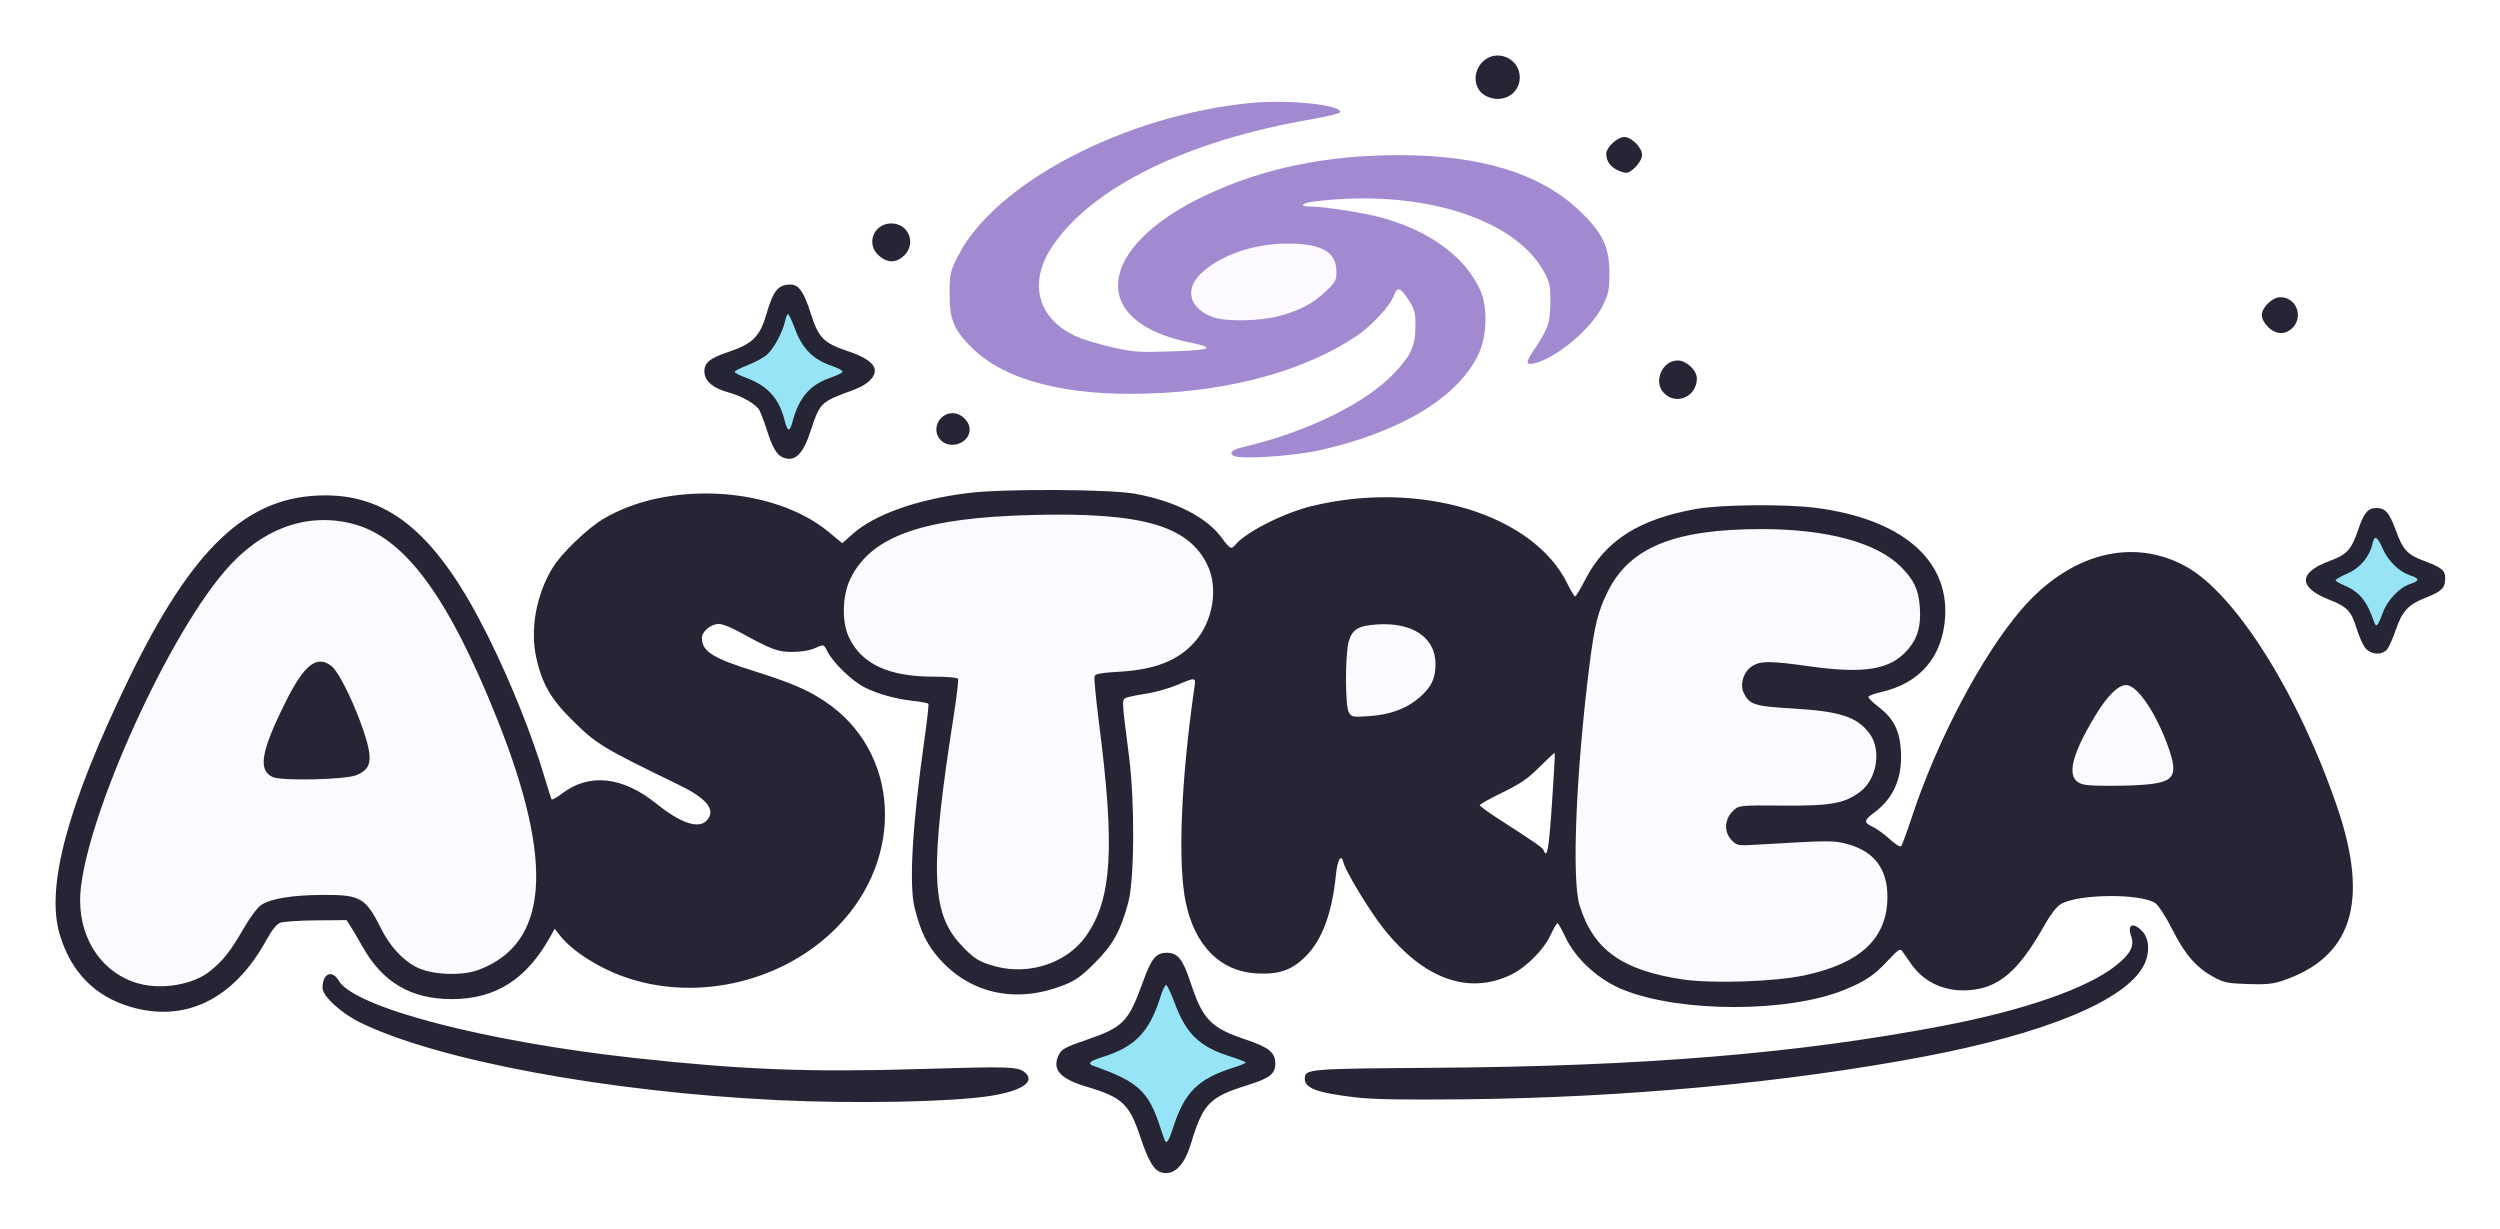
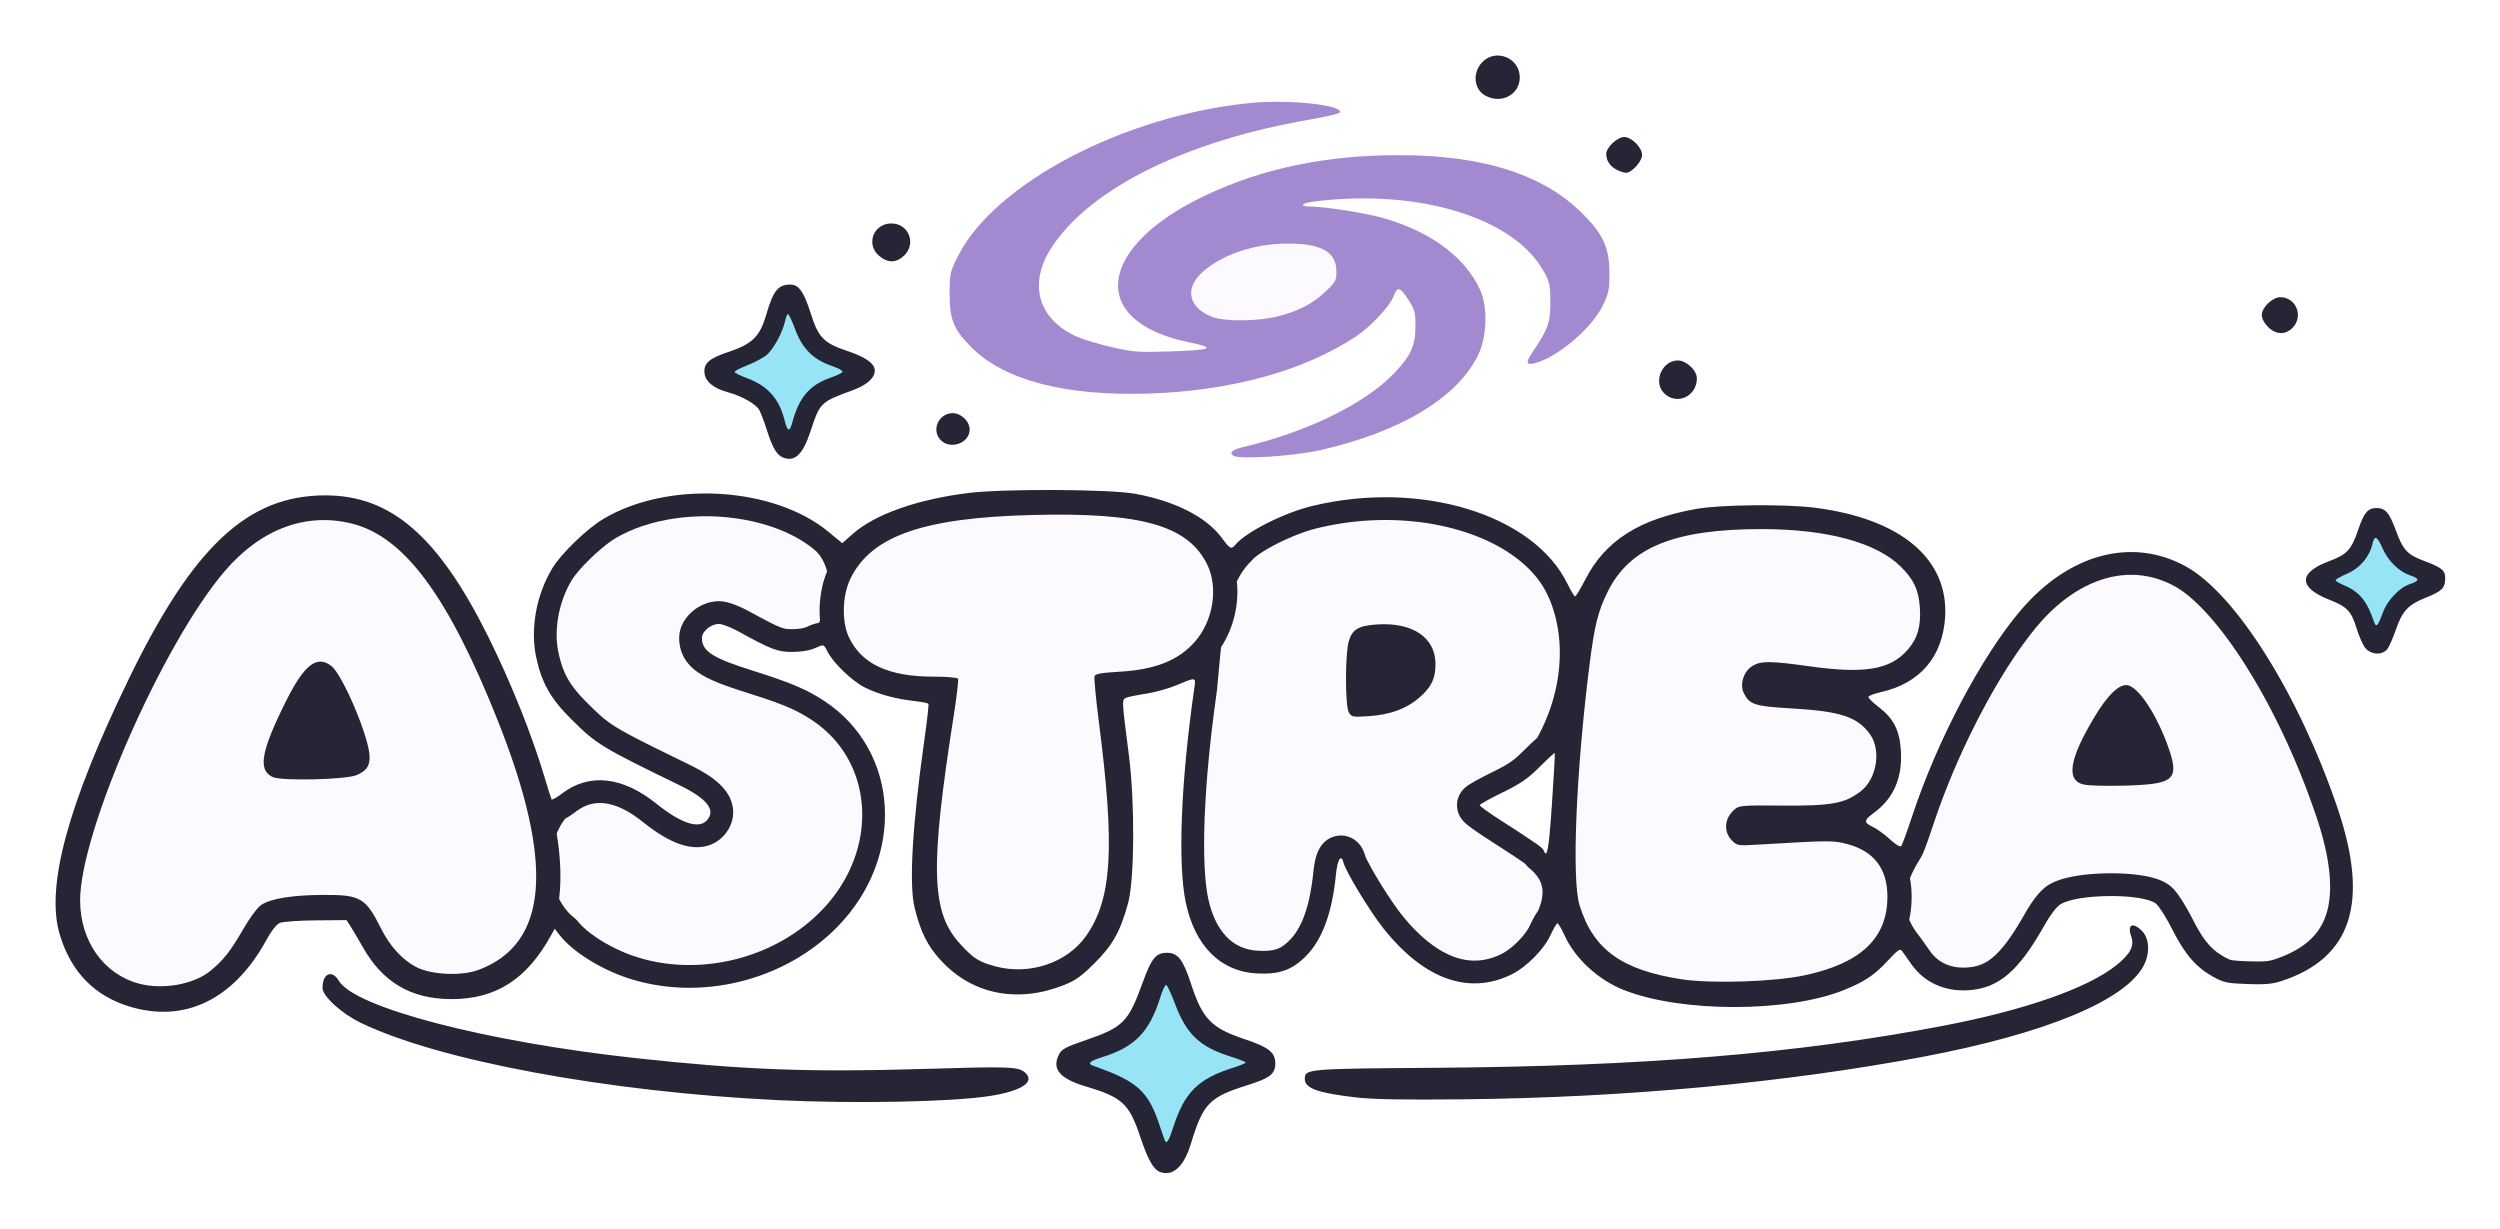
<svg xmlns="http://www.w3.org/2000/svg" width="1186" height="583" viewBox="0 0 1186 583" role="img" aria-labelledby="titulo descripcion">
  <g id="silueta" fill="#252536" fill-rule="evenodd">
    <path d="M550.26,555.95 C547.14,554.73 544.53,550.05 540.94,539.32 C535.73,523.69 532.39,520.56 515.50,515.54 C502.60,511.70 498.79,507.18 502.46,500.07 C503.69,497.70 505.73,496.63 515.19,493.39 C532.81,487.36 535.30,484.85 542.00,466.34 C546.29,454.52 548.34,452.00 553.66,452.00 C558.75,452.00 561.25,455.21 564.96,466.56 C570.51,483.52 574.57,487.69 590.76,493.09 C601.86,496.78 605.00,499.29 605.00,504.45 C605.00,509.51 602.51,511.46 591.75,514.82 C573.68,520.47 570.75,523.51 564.94,542.68 C561.67,553.47 556.31,558.31 550.26,555.95 Z M369.00,521.91 C288.34,518.02 208.11,503.14 171.16,485.22 C161.93,480.74 153.00,472.59 153.00,468.65 C153.00,461.77 157.52,459.82 160.75,465.29 C168.25,478.01 230.52,494.23 301.50,501.96 C352.85,507.55 384.14,508.74 437.50,507.12 C478.90,505.86 483.05,506.00 486.25,508.79 C491.33,513.20 484.77,517.57 469.50,519.95 C451.31,522.78 405.55,523.67 369.00,521.91 Z M643.00,520.58 C625.07,518.49 619.00,516.29 619.00,511.87 C619.00,507.08 619.88,507.00 680.09,506.57 C779.60,505.87 853.20,499.79 922.06,486.59 C960.49,479.22 990.11,468.89 1003.78,458.08 C1010.59,452.69 1012.68,448.76 1011.07,444.31 C1008.98,438.54 1011.87,437.16 1016.31,441.80 C1019.67,445.31 1019.98,452.15 1017.06,457.89 C1008.54,474.58 970.44,490.36 912.00,501.39 C846.88,513.67 770.59,520.73 694.50,521.51 C665.12,521.81 651.45,521.57 643.00,520.58 Z M61.89,477.64 C44.94,472.62 33.73,461.18 28.38,443.46 C21.57,420.89 31.98,382.19 60.90,322.50 C91.53,259.28 117.46,235.00 154.34,235.00 C185.62,235.00 208.07,254.53 231.78,302.37 C242.58,324.17 252.59,349.24 258.58,369.50 C260.04,374.45 261.43,378.82 261.66,379.21 C261.89,379.61 264.11,378.37 266.60,376.47 C279.50,366.63 295.26,368.31 311.37,381.25 C323.06,390.64 331.50,393.42 335.35,389.17 C339.74,384.31 335.49,378.88 322.23,372.44 C285.05,354.36 282.92,353.05 270.90,341.07 C261.16,331.37 256.93,323.86 254.35,311.74 C251.49,298.32 254.42,282.18 262.01,269.60 C266.25,262.57 278.51,250.74 286.39,246.08 C317.11,227.88 366.96,230.79 393.04,252.30 L399.57,257.69 404.54,253.29 C415.03,243.99 435.22,236.86 459.50,233.86 C476.26,231.79 526.76,232.05 538.69,234.27 C557.66,237.80 572.40,245.33 579.63,255.18 C583.51,260.47 584.12,260.77 586.09,258.39 C591.05,252.42 609.09,243.30 622.33,240.08 C673.62,227.59 727.43,243.93 743.56,276.88 C745.18,280.19 746.81,282.92 747.20,282.95 C747.58,282.98 749.82,279.29 752.16,274.75 C761.67,256.33 777.81,246.14 805.00,241.39 C816.55,239.37 846.95,239.09 861.01,240.87 C901.75,246.04 924.53,265.21 922.76,292.84 C921.55,311.62 910.87,324.12 892.43,328.31 C889.24,329.04 886.51,330.05 886.37,330.57 C886.24,331.08 888.32,333.17 891.00,335.22 C898.41,340.87 901.28,346.54 901.81,356.58 C902.47,369.15 898.23,378.81 889.13,385.50 C884.12,389.18 884.03,390.17 888.51,392.30 C890.44,393.22 894.06,395.86 896.55,398.15 C899.17,400.57 901.43,401.94 901.91,401.41 C902.37,400.91 904.67,394.65 907.03,387.50 C918.90,351.40 939.99,311.38 958.69,289.46 C981.61,262.61 1011.53,254.69 1037.00,268.73 C1060.54,281.72 1090.28,328.93 1108.64,382.50 C1124.26,428.03 1115.83,454.44 1082.17,465.47 C1078.04,466.82 1074.42,467.13 1066.17,466.83 C1056.63,466.49 1054.93,466.13 1050.13,463.50 C1041.88,458.97 1036.58,452.88 1030.64,441.11 C1027.73,435.33 1024.15,429.71 1022.70,428.62 C1016.14,423.73 985.64,423.97 977.54,428.97 C975.62,430.16 972.71,433.94 970.03,438.71 C957.66,460.70 948.33,468.74 934.00,469.76 C922.68,470.56 912.82,466.09 906.74,457.40 C904.96,454.85 902.99,452.06 902.37,451.19 C901.41,449.85 900.41,450.52 895.47,455.86 C889.20,462.63 884.65,465.67 874.86,469.64 C848.21,480.43 797.55,480.44 770.34,469.66 C758.27,464.88 747.30,454.82 742.31,443.94 C740.81,440.67 739.26,438.00 738.87,438.00 C738.47,438.00 737.01,440.48 735.62,443.52 C732.44,450.46 724.17,458.80 716.97,462.32 C696.74,472.20 675.47,464.54 656.36,440.50 C649.81,432.27 638.49,413.63 637.35,409.21 C636.24,404.89 634.50,407.66 633.77,414.91 C631.92,433.23 627.30,445.76 619.51,453.60 C612.90,460.24 606.86,462.36 596.18,461.80 C578.99,460.88 566.87,448.76 562.53,428.15 C558.65,409.71 560.23,370.45 566.61,326.25 C567.34,321.19 567.37,321.20 558.42,324.96 C554.54,326.59 548.03,328.42 543.94,329.04 C539.85,329.66 535.57,330.53 534.44,330.97 C532.11,331.89 532.08,331.15 535.63,359.00 C538.43,381.01 538.19,417.53 535.16,428.50 C531.45,441.97 527.85,448.40 519.24,456.95 C513.04,463.12 510.17,465.17 504.77,467.31 C482.73,476.04 461.32,471.79 446.46,455.74 C439.99,448.75 436.68,442.12 433.86,430.50 C431.19,419.52 432.82,391.38 438.45,351.53 C439.77,342.20 440.67,334.27 440.45,333.91 C440.23,333.56 437.22,332.95 433.77,332.57 C424.85,331.59 416.54,329.30 410.08,326.04 C404.20,323.07 395.38,314.57 392.60,309.19 C390.67,305.46 390.98,305.54 386.22,307.64 C384.01,308.61 379.81,309.28 375.86,309.28 C368.88,309.29 366.12,308.24 350.16,299.48 C346.68,297.57 342.58,296.00 341.05,296.00 C337.27,296.00 333.00,299.52 333.00,302.64 C333.00,308.98 337.99,312.17 357.51,318.30 C375.29,323.90 382.84,327.11 391.17,332.63 C426.75,356.20 429.66,406.43 397.38,439.57 C372.13,465.48 331.72,475.33 297.55,463.91 C284.58,459.57 271.57,451.37 265.64,443.79 L263.14,440.60 261.32,443.90 C249.88,464.65 235.12,474.04 214.04,473.98 C194.89,473.91 181.47,465.98 172.00,449.12 C170.07,445.69 167.58,441.45 166.45,439.69 L164.40,436.50 149.95,436.62 C142.00,436.68 134.32,437.21 132.88,437.79 C131.15,438.49 128.90,441.32 126.24,446.18 C110.93,474.04 87.85,485.33 61.89,477.64 Z M736.25,381.27 C737.14,368.22 737.74,357.40 737.57,357.24 C737.41,357.07 734.17,360.04 730.37,363.83 C724.79,369.42 721.43,371.73 712.74,375.98 C706.83,378.86 702.00,381.56 702.00,381.98 C702.00,382.40 705.71,385.14 710.25,388.06 C729.51,400.48 731.82,402.09 732.36,403.51 C733.96,407.66 734.77,402.98 736.25,381.27 Z M1122.05,307.34 C1120.90,305.88 1119.04,301.65 1117.92,297.96 C1115.48,289.95 1113.43,287.80 1105.00,284.50 C1090.23,278.71 1090.23,271.65 1105.00,266.19 C1113.50,263.06 1115.53,260.81 1118.90,250.82 C1121.45,243.29 1123.41,241.00 1127.33,241.00 C1131.61,241.00 1133.49,243.16 1136.57,251.59 C1139.91,260.77 1142.06,263.13 1149.57,265.93 C1158.39,269.21 1160.00,270.50 1160.00,274.33 C1160.00,278.94 1158.45,280.50 1150.89,283.49 C1142.42,286.84 1139.61,289.86 1136.51,298.96 C1135.13,303.02 1133.26,307.16 1132.35,308.17 C1129.80,310.98 1124.59,310.56 1122.05,307.34 Z M371.43,217.04 C368.54,215.87 366.46,212.35 363.91,204.36 C362.71,200.59 361.10,196.26 360.34,194.76 C358.86,191.82 352.10,187.91 345.38,186.10 C338.49,184.25 334.55,180.98 334.20,176.83 C333.82,172.33 336.45,170.01 345.30,167.06 C357.00,163.16 360.47,159.74 363.59,149.03 C366.85,137.83 369.16,135.00 375.01,135.00 C378.97,135.00 381.40,138.48 384.67,148.85 C388.23,160.12 390.84,162.80 401.94,166.49 C410.65,169.38 415.00,172.49 415.00,175.82 C415.00,179.26 411.20,182.68 404.78,185.03 C389.13,190.76 389.06,190.83 384.43,204.83 C380.86,215.66 376.99,219.29 371.43,217.04 Z M446.17,208.69 C441.70,203.92 445.34,196.00 452.00,196.00 C455.99,196.00 460.00,199.90 460.00,203.78 C460.00,210.26 450.74,213.55 446.17,208.69 Z M789.45,186.55 C784.12,181.22 788.43,171.00 796.00,171.00 C800.00,171.00 805.00,175.71 805.00,179.47 C805.00,188.09 795.38,192.47 789.45,186.55 Z M1075.92,155.08 C1074.16,153.31 1073.00,151.10 1073.00,149.50 C1073.00,145.83 1077.99,141.00 1081.79,141.00 C1089.32,141.00 1092.94,150.15 1087.55,155.55 C1084.10,158.99 1079.65,158.81 1075.92,155.08 Z M417.08,121.41 C410.60,115.96 414.35,106.00 422.87,106.00 C430.96,106.00 434.81,115.34 429.08,121.08 C425.35,124.80 421.24,124.92 417.08,121.41 Z M766.78,80.44 C763.69,78.77 762.00,76.13 762.00,72.99 C762.00,69.95 767.27,65.00 770.50,65.00 C774.01,65.00 779.00,69.99 779.00,73.50 C779.00,76.59 774.08,82.02 771.33,81.96 C770.32,81.94 768.27,81.25 766.78,80.44 Z M704.70,45.40 C699.28,42.46 698.40,34.82 702.92,29.77 C709.23,22.70 721.03,27.28 720.98,36.77 C720.93,44.91 712.27,49.50 704.70,45.40 Z" />
  </g>
  <g id="galaxia" fill="#A38AD0" fill-rule="evenodd">
    <path d="M585.12,216.17 C582.93,214.66 584.59,213.30 590.25,211.96 C620.56,204.78 647.97,191.28 661.64,176.80 C669.38,168.59 671.45,164.01 671.48,154.98 C671.50,148.13 671.20,146.99 668.15,142.23 C664.20,136.08 662.85,135.75 661.13,140.52 C659.45,145.17 650.32,154.93 643.29,159.60 C618.71,175.91 583.95,185.48 544.76,186.71 C505.58,187.94 476.82,180.50 461.17,165.09 C452.48,156.53 450.50,151.78 450.50,139.50 C450.50,129.99 450.68,129.13 454.20,122.00 C471.36,87.18 533.36,54.63 593.57,48.82 C611.35,47.11 636.90,49.81 635.74,53.28 C635.55,53.85 629.47,55.33 622.23,56.57 C562.95,66.69 517.33,89.18 498.87,117.39 C487.65,134.54 492.47,151.55 510.87,159.72 C513.97,161.09 521.45,163.34 527.50,164.72 C537.55,167.01 539.90,167.19 554.82,166.72 C575.32,166.07 577.29,165.12 563.84,162.33 C515.97,152.43 520.16,117.06 572.10,92.59 C599.34,79.75 629.28,73.57 664.00,73.60 C702.34,73.64 730.45,82.23 748.85,99.54 C760.20,110.22 763.50,116.97 763.50,129.51 C763.50,137.70 763.19,139.17 760.22,145.20 C754.89,156.02 738.34,169.91 727.81,172.38 C723.90,173.29 723.73,171.93 727.11,166.93 C734.41,156.13 735.48,153.15 735.49,143.50 C735.50,135.38 735.21,133.96 732.50,129.00 C718.45,103.24 672.99,89.35 623.25,95.62 C617.19,96.38 616.19,98.00 621.79,98.00 C628.69,98.00 648.21,101.13 656.72,103.59 C679.01,110.05 695.18,122.13 702.20,137.59 C705.83,145.56 705.47,159.41 701.42,168.01 C691.80,188.40 664.73,204.83 626.38,213.54 C613.68,216.43 587.88,218.07 585.12,216.17 Z" />
  </g>
+   <g id="letras-relleno-unificado" fill="#FCFAFE" fill-rule="evenodd">
+     <path id="relleno-S" d="M268.10,388.38 L266.75,390.30 L265.76,391.95 L264.87,393.66 L264.09,395.40 L264.70,399.50 L265.22,403.75 L265.58,407.90 L265.80,411.91 L265.87,415.47 L265.80,419.29 L265.61,422.66 L265.25,426.42 L266.20,428.17 L267.22,429.79 L268.31,431.29 L269.45,432.65 L270.13,433.37 L270.99,434.20 L272.77,435.68 L273.24,436.12 L273.69,436.59 L275.18,438.34 L276.52,439.70 L278.14,441.16 L280.01,442.67 L282.42,444.41 L284.71,445.93 L287.16,447.41 L289.73,448.82 L292.39,450.16 L295.10,451.41 L297.85,452.54 L300.59,453.54 L303.48,454.46 L306.37,455.26 L309.29,455.95 L312.24,456.53 L315.22,457.00 L318.21,457.36 L321.23,457.62 L324.25,457.77 L327.29,457.81 L330.33,457.75 L333.37,457.59 L336.40,457.31 L339.43,456.94 L342.45,456.46 L345.45,455.88 L348.81,455.11 L352.13,454.21 L355.05,453.30 L357.94,452.30 L360.80,451.20 L363.61,450.01 L366.37,448.72 L369.09,447.34 L371.75,445.87 L374.36,444.30 L376.90,442.65 L379.38,440.91 L381.79,439.09 L384.13,437.17 L386.40,435.18 L388.58,433.10 L390.72,430.91 L392.28,429.19 L394.00,427.15 L395.63,425.07 L397.16,422.97 L398.40,421.14 L399.75,418.98 L401.01,416.80 L402.18,414.59 L403.25,412.36 L404.23,410.12 L405.12,407.86 L405.92,405.59 L406.62,403.31 L407.24,401.03 L407.76,398.74 L408.19,396.45 L408.54,394.16 L408.79,391.87 L408.95,389.59 L409.03,387.00 L409.01,384.74 L408.90,382.50 L408.70,380.27 L408.37,377.75 L407.92,375.26 L407.44,373.11 L406.88,370.99 L406.23,368.89 L405.38,366.54 L404.55,364.51 L403.64,362.53 L402.64,360.58 L401.72,358.94 L400.73,357.33 L399.69,355.75 L398.58,354.21 L397.41,352.70 L396.18,351.23 L394.89,349.79 L393.76,348.63 L392.35,347.26 L390.88,345.94 L389.34,344.65 L388.01,343.62 L386.63,342.61 L384.93,341.45 L383.07,340.27 L381.49,339.32 L378.81,337.85 L375.91,336.43 L372.62,335.00 L369.21,333.66 L365.75,332.39 L361.81,331.04 L351.08,327.59 L347.42,326.37 L343.50,324.98 L340.52,323.82 L337.69,322.61 L335.13,321.38 L332.88,320.12 L330.91,318.84 L329.78,317.99 L328.94,317.29 L328.11,316.54 L327.32,315.74 L326.56,314.88 L325.83,313.96 L325.16,312.99 L324.54,311.97 L323.99,310.90 L323.60,310.02 L323.19,308.91 L322.85,307.80 L322.59,306.69 L322.37,305.36 L322.26,304.30 L322.20,303.02 L322.23,301.79 L322.32,300.80 L322.54,299.55 L322.84,298.39 L323.34,296.97 L324.11,295.36 L324.83,294.15 L325.73,292.90 L326.94,291.49 L328.24,290.25 L329.62,289.13 L331.10,288.13 L332.67,287.25 L334.37,286.50 L335.67,286.04 L336.60,285.78 L337.57,285.56 L339.21,285.30 L340.29,285.22 L341.51,285.21 L342.47,285.28 L343.56,285.43 L344.65,285.65 L345.88,285.97 L347.46,286.47 L348.80,286.96 L351.18,287.95 L353.60,289.09 L362.45,293.85 L367.03,296.18 L368.74,296.97 L370.11,297.53 L371.34,297.96 L372.39,298.24 L373.20,298.37 L374.01,298.44 L376.21,298.48 L378.33,298.36 L380.30,298.11 L381.31,297.90 L381.93,297.73 L384.34,296.68 L385.92,296.10 L387.24,295.73 L388.45,295.51 L389.02,294.38 L388.84,291.32 L388.81,289.68 L388.84,287.91 L388.93,286.15 L389.08,284.38 L389.48,281.32 L390.01,278.55 L390.62,276.11 L391.46,273.42 L392.36,271.11 L391.98,269.75 L391.51,268.38 L390.98,267.10 L390.30,265.72 L389.56,264.46 L388.79,263.34 L387.99,262.36 L387.09,261.42 L386.43,260.85 L384.69,259.46 L383.15,258.33 L381.81,257.42 L378.98,255.66 L377.50,254.83 L375.67,253.87 L372.48,252.36 L370.83,251.66 L368.80,250.85 L365.32,249.62 L361.35,248.42 L357.63,247.47 L353.43,246.60 L349.55,245.96 L345.21,245.43 L340.83,245.08 L336.82,244.92 L332.41,244.93 L328.41,245.09 L324.04,245.45 L320.12,245.94 L316.25,246.59 L312.47,247.38 L310.24,247.93 L308.41,248.43 L304.83,249.53 L301.38,250.78 L298.06,252.18 L295.21,253.55 L292.48,255.03 L290.50,256.26 L288.26,257.87 L285.43,260.13 L282.46,262.73 L279.53,265.51 L276.78,268.32 L275.39,269.85 L274.14,271.31 L273.04,272.66 L271.98,274.08 L271.35,275.02 L270.54,276.41 L269.69,278.00 L268.89,279.63 L268.15,281.31 L267.46,283.02 L266.84,284.76 L266.17,286.88 L265.68,288.67 L265.17,290.84 L264.82,292.65 L264.49,294.82 L264.29,296.62 L264.15,298.41 L264.08,300.18 L264.08,301.93 L264.14,303.65 L264.27,305.33 L264.47,306.97 L264.79,308.87 L265.27,311.08 L265.74,312.94 L266.24,314.68 L266.88,316.60 L267.46,318.11 L268.22,319.82 L269.05,321.47 L269.82,322.81 L270.67,324.16 L271.41,325.25 L273.12,327.50 L275.14,329.87 L277.53,332.41 L281.62,336.47 L284.63,339.28 L285.92,340.39 L287.20,341.43 L288.52,342.43 L289.94,343.44 L292.25,344.94 L295.01,346.58 L297.98,348.24 L301.91,350.33 L309.81,354.33 L327.67,363.08 L330.96,364.78 L333.39,366.15 L335.67,367.56 L337.80,369.02 L339.64,370.45 L340.74,371.38 L341.65,372.24 L342.54,373.14 L343.39,374.10 L344.21,375.12 L344.78,375.93 L345.50,377.07 L346.03,378.05 L346.45,378.96 L346.90,380.09 L347.21,381.07 L347.52,382.35 L347.69,383.39 L347.77,384.20 L347.81,385.59 L347.78,386.42 L347.67,387.49 L347.36,389.10 L346.89,390.64 L346.28,392.08 L345.57,393.42 L344.54,394.98 L343.48,396.27 L342.50,397.29 L341.39,398.26 L340.19,399.13 L338.92,399.89 L338.26,400.22 L337.16,400.70 L335.80,401.17 L334.18,401.57 L332.83,401.78 L331.14,401.90 L329.86,401.90 L328.31,401.78 L326.82,401.57 L325.07,401.20 L323.58,400.79 L321.89,400.22 L320.23,399.57 L318.46,398.76 L316.84,397.95 L315.22,397.05 L313.13,395.80 L311.39,394.68 L309.72,393.53 L307.52,391.94 L303.56,388.85 L302.18,387.82 L300.15,386.42 L298.18,385.20 L296.89,384.48 L295.63,383.83 L294.40,383.26 L293.20,382.75 L292.03,382.31 L290.89,381.94 L289.78,381.63 L288.70,381.38 L287.40,381.15 L286.14,381.01 L284.92,380.95 L283.50,380.98 L282.35,381.09 L280.99,381.32 L279.88,381.59 L278.77,381.94 L277.67,382.38 L276.78,382.79 L275.88,383.26 L274.98,383.79 L273.84,384.55 L271.89,385.99 L270.59,386.88 L269.32,387.69 Z" />
+     <path id="relleno-R" d="M594.62,265.06 L592.58,267.19 L591.60,268.30 L590.67,269.45 L589.78,270.66 L588.93,271.93 L588.12,273.25 L587.35,274.64 L586.75,275.83 L586.92,277.75 L587.01,279.86 L587.01,281.69 L586.91,283.95 L586.72,286.06 L586.49,287.87 L586.10,290.09 L585.65,292.17 L585.06,294.36 L584.52,296.11 L583.80,298.12 L583.11,299.84 L582.22,301.79 L581.38,303.46 L580.33,305.34 L579.28,307.02 L578.61,313.57 L577.36,327.26 L575.91,337.96 L574.75,347.36 L573.71,357.03 L572.84,366.37 L572.30,373.38 L571.84,380.61 L571.50,387.52 L571.30,394.08 L571.23,399.85 L571.28,405.64 L571.46,410.97 L571.76,415.82 L572.15,419.85 L572.63,423.37 L573.19,426.35 L573.99,429.57 L574.45,431.09 L574.93,432.55 L575.45,433.95 L576.14,435.60 L576.72,436.86 L577.33,438.05 L577.96,439.18 L578.78,440.51 L580.16,442.44 L581.61,444.14 L583.13,445.63 L584.73,446.92 L586.40,448.02 L588.16,448.95 L590.03,449.72 L592.02,450.32 L593.34,450.61 L594.44,450.79 L595.58,450.93 L596.76,451.02 L598.49,451.08 L600.05,451.08 L601.44,451.02 L602.66,450.90 L603.72,450.75 L604.66,450.55 L605.50,450.31 L606.26,450.03 L606.99,449.71 L607.72,449.32 L608.48,448.85 L609.29,448.27 L610.86,446.94 L612.34,445.48 L613.60,444.01 L614.80,442.36 L615.96,440.49 L616.93,438.66 L617.99,436.35 L618.85,434.12 L619.67,431.69 L620.32,429.44 L621.01,426.63 L621.55,424.05 L621.96,421.79 L622.34,419.42 L622.74,416.43 L623.28,411.68 L623.52,410.13 L623.87,408.32 L624.24,406.80 L624.65,405.48 L625.18,404.08 L625.64,403.10 L626.07,402.31 L626.63,401.44 L627.26,400.61 L627.83,399.97 L628.42,399.38 L629.09,398.82 L629.79,398.30 L630.55,397.83 L631.20,397.49 L632.00,397.14 L632.64,396.91 L633.94,396.57 L635.45,396.38 L636.92,396.38 L637.76,396.48 L639.13,396.76 L640.44,397.22 L641.27,397.60 L641.96,397.98 L643.23,398.87 L644.15,399.70 L644.76,400.34 L645.65,401.50 L646.48,402.92 L646.88,403.77 L647.20,404.55 L647.79,406.39 L648.45,407.86 L650.26,411.30 L652.52,415.25 L655.13,419.58 L657.93,423.98 L660.71,428.15 L663.04,431.44 L664.82,433.78 L666.97,436.41 L669.13,438.86 L671.28,441.13 L673.42,443.23 L675.55,445.15 L677.66,446.90 L680.05,448.69 L682.11,450.08 L684.43,451.46 L686.71,452.63 L688.94,453.60 L691.13,454.38 L693.28,454.98 L695.39,455.39 L697.48,455.64 L698.52,455.70 L699.81,455.72 L701.87,455.62 L703.94,455.35 L706.03,454.91 L707.36,454.54 L708.42,454.20 L710.58,453.37 L712.65,452.40 L714.31,451.42 L715.63,450.50 L716.73,449.66 L717.83,448.75 L718.93,447.76 L720.00,446.73 L721.03,445.66 L722.01,444.57 L722.91,443.49 L724.10,441.90 L725.05,440.44 L725.63,439.38 L726.77,437.00 L727.76,435.10 L728.77,433.39 L729.73,431.98 L730.42,430.21 L730.99,428.44 L731.40,426.79 L731.68,425.00 L731.78,423.59 L731.73,422.07 L731.53,420.67 L731.17,419.33 L730.73,418.20 L730.26,417.26 L729.66,416.29 L728.94,415.29 L728.07,414.26 L727.25,413.41 L726.31,412.54 L724.93,411.35 L724.41,410.82 L723.60,409.82 L721.41,408.26 L717.82,405.85 L703.78,396.74 L700.97,394.87 L698.95,393.46 L697.20,392.17 L695.90,391.14 L694.89,390.24 L693.82,389.09 L693.00,387.98 L692.55,387.24 L692.20,386.55 L691.91,385.84 L691.65,385.05 L691.46,384.33 L691.32,383.61 L691.24,382.87 L691.20,382.13 L691.22,381.39 L691.28,380.65 L691.40,379.92 L691.56,379.20 L691.78,378.49 L692.05,377.78 L692.67,376.51 L693.46,375.34 L694.01,374.68 L694.63,374.03 L695.37,373.37 L696.22,372.72 L697.25,372.03 L699.86,370.49 L704.18,368.19 L709.90,365.33 L712.34,364.07 L714.63,362.77 L716.71,361.43 L718.55,360.05 L720.21,358.62 L721.54,357.37 L726.17,352.83 L729.27,349.99 L730.59,347.49 L731.95,344.73 L733.19,341.96 L734.32,339.19 L735.06,337.21 L735.74,335.23 L736.38,333.25 L736.95,331.27 L737.95,327.33 L738.38,325.37 L738.81,323.03 L739.12,321.09 L739.43,318.77 L739.63,316.85 L739.81,314.57 L739.91,312.68 L739.96,310.44 L739.96,308.59 L739.89,306.39 L739.79,304.58 L739.61,302.45 L739.37,300.34 L739.06,298.27 L738.76,296.58 L738.35,294.58 L737.89,292.63 L737.37,290.72 L736.80,288.86 L736.17,287.05 L735.50,285.29 L734.78,283.58 L734.01,281.94 L733.26,280.45 L732.47,279.04 L731.47,277.43 L730.39,275.84 L729.22,274.28 L727.96,272.75 L726.81,271.45 L725.40,269.97 L724.11,268.72 L722.54,267.30 L721.12,266.10 L719.39,264.74 L717.84,263.61 L715.97,262.32 L714.30,261.24 L712.28,260.03 L710.50,259.02 L708.35,257.89 L706.45,256.95 L704.17,255.91 L702.17,255.05 L699.78,254.10 L697.68,253.32 L695.18,252.46 L692.99,251.77 L688.51,250.52 L685.82,249.86 L683.49,249.35 L680.72,248.80 L678.32,248.38 L675.48,247.95 L673.02,247.63 L668.03,247.12 L665.08,246.92 L662.53,246.79 L659.53,246.71 L656.95,246.69 L653.91,246.73 L651.30,246.82 L648.68,246.96 L646.05,247.15 L642.97,247.44 L640.33,247.74 L637.68,248.10 L635.03,248.51 L632.38,248.97 L629.73,249.49 L627.09,250.06 L624.17,250.75 L621.91,251.38 L619.93,252.01 L617.87,252.72 L615.35,253.66 L613.23,254.51 L610.69,255.61 L608.19,256.75 L605.78,257.94 L603.85,258.95 L601.68,260.16 L599.69,261.34 L597.94,262.47 L596.47,263.51 L595.34,264.41 Z" />
+     <path id="relleno-A-final" d="M911.19,406.95 L909.21,410.19 L908.05,412.33 L907.04,414.39 L906.08,416.63 L906.46,418.92 L906.73,421.32 L906.86,423.76 L906.88,426.51 L906.77,429.06 L906.54,431.57 L906.18,434.06 L905.73,436.34 L906.41,437.78 L907.11,439.11 L907.92,440.46 L908.83,441.83 L909.85,443.23 L911.17,444.93 L915.92,451.66 L916.95,452.93 L918.06,454.08 L919.23,455.09 L920.49,456.00 L921.82,456.78 L923.23,457.46 L924.72,458.02 L926.30,458.47 L927.98,458.80 L929.45,458.97 L931.61,459.05 L933.78,458.94 L936.04,458.64 L936.96,458.46 L938.06,458.18 L938.89,457.92 L939.90,457.55 L940.89,457.12 L941.67,456.73 L942.65,456.17 L943.44,455.66 L945.07,454.44 L946.13,453.54 L947.00,452.73 L948.82,450.84 L950.74,448.59 L952.49,446.30 L954.60,443.30 L956.52,440.33 L958.82,436.54 L961.66,431.63 L963.40,428.87 L964.75,426.92 L965.93,425.37 L967.08,424.00 L968.31,422.67 L969.70,421.38 L971.00,420.36 L972.50,419.40 L974.25,418.52 L976.22,417.71 L978.32,417.01 L980.68,416.38 L983.25,415.83 L985.90,415.37 L988.69,415.00 L991.47,414.72 L994.87,414.47 L998.28,414.33 L1001.74,414.28 L1005.18,414.34 L1008.07,414.47 L1011.33,414.71 L1014.01,415.01 L1016.70,415.40 L1019.12,415.86 L1021.22,416.37 L1023.18,416.96 L1024.94,417.61 L1026.67,418.42 L1027.71,419.00 L1028.45,419.46 L1029.49,420.22 L1030.23,420.86 L1031.00,421.61 L1031.71,422.40 L1032.54,423.42 L1033.45,424.64 L1035.26,427.34 L1037.31,430.74 L1039.11,433.98 L1041.90,439.33 L1042.79,440.91 L1043.88,442.72 L1044.93,444.34 L1046.16,446.07 L1047.17,447.34 L1048.36,448.70 L1049.96,450.28 L1051.65,451.67 L1053.50,452.96 L1055.33,454.04 L1057.08,454.94 L1058.07,455.33 L1059.36,455.58 L1061.36,455.78 L1063.90,455.93 L1067.19,456.06 L1071.84,456.13 L1073.38,456.09 L1074.94,456.00 L1076.15,455.85 L1077.17,455.66 L1078.59,455.28 L1080.88,454.49 L1083.18,453.61 L1085.33,452.68 L1087.07,451.84 L1088.97,450.83 L1090.49,449.93 L1092.15,448.84 L1093.48,447.88 L1094.91,446.72 L1096.23,445.53 L1097.44,444.30 L1098.56,443.02 L1099.58,441.70 L1100.51,440.32 L1101.36,438.88 L1102.13,437.38 L1102.82,435.80 L1103.43,434.13 L1103.90,432.63 L1104.37,430.80 L1104.70,429.14 L1105.02,427.11 L1105.21,425.29 L1105.36,423.06 L1105.41,421.05 L1105.38,418.97 L1105.29,416.80 L1105.08,414.17 L1104.81,411.82 L1104.47,409.39 L1104.05,406.88 L1103.55,404.28 L1102.96,401.61 L1102.29,398.85 L1101.54,396.02 L1100.70,393.11 L1099.78,390.12 L1097.73,383.99 L1094.84,376.01 L1093.33,372.07 L1091.59,367.68 L1090.01,363.81 L1088.19,359.51 L1086.53,355.73 L1084.64,351.54 L1082.92,347.87 L1080.96,343.81 L1079.19,340.26 L1077.18,336.34 L1075.37,332.92 L1073.31,329.15 L1071.23,325.48 L1069.14,321.90 L1065.62,316.15 L1063.74,313.21 L1061.85,310.35 L1058.32,305.24 L1056.43,302.66 L1054.56,300.17 L1052.92,298.08 L1051.07,295.80 L1049.23,293.62 L1047.40,291.56 L1045.83,289.85 L1044.05,288.01 L1042.31,286.29 L1040.60,284.70 L1039.14,283.42 L1037.51,282.08 L1035.94,280.88 L1034.42,279.81 L1033.16,278.99 L1031.79,278.19 L1030.31,277.41 L1028.53,276.55 L1027.05,275.91 L1025.26,275.22 L1023.47,274.61 L1021.67,274.09 L1020.17,273.72 L1018.37,273.36 L1016.56,273.07 L1014.74,272.86 L1013.22,272.76 L1011.39,272.70 L1009.55,272.72 L1008.02,272.80 L1006.17,272.97 L1004.63,273.17 L1002.77,273.49 L1001.21,273.82 L999.34,274.29 L997.78,274.74 L995.90,275.36 L994.33,275.94 L992.44,276.72 L990.87,277.43 L988.98,278.36 L987.41,279.21 L985.52,280.30 L983.96,281.28 L982.39,282.32 L980.83,283.42 L979.28,284.58 L977.74,285.81 L976.20,287.10 L974.67,288.45 L973.15,289.86 L971.64,291.33 L970.15,292.87 L968.66,294.47 L965.87,297.70 L962.72,301.65 L959.27,306.29 L955.77,311.32 L952.25,316.71 L948.73,322.41 L945.23,328.39 L941.77,334.61 L938.38,341.03 L935.07,347.60 L932.27,353.46 L929.74,358.97 L927.13,364.94 L924.81,370.50 L922.43,376.49 L920.20,382.45 L918.41,387.52 L915.40,396.46 L913.38,402.05 L912.61,404.01 L911.91,405.61 Z" />
+   </g>
  <g id="letras" fill="#FCFAFE" fill-rule="evenodd">
-     <path d="M65.93,466.63 C49.11,462.10 38.05,446.46 38.01,427.16 C37.95,394.68 77.27,305.18 106.68,270.87 C123.89,250.78 145.55,242.82 167.47,248.53 C191.99,254.92 212.71,283.02 236.01,341.50 C263.12,409.53 260.26,447.59 227.11,460.08 C219.01,463.13 204.68,462.50 197.46,458.78 C191.03,455.46 184.97,448.88 180.95,440.83 C173.47,425.87 171.13,424.48 153.50,424.55 C138.66,424.60 128.34,426.28 123.84,429.37 C122.04,430.60 118.44,435.49 115.29,440.95 C109.35,451.28 105.78,455.78 99.57,460.76 C91.71,467.07 77.03,469.63 65.93,466.63 Z M169.08,367.74 C173.93,365.71 175.52,363.38 175.32,358.60 C174.92,349.31 162.56,320.16 157.24,315.97 C150.46,310.64 144.42,315.21 135.94,332.12 C123.79,356.33 122.18,365.33 129.40,368.65 C133.57,370.57 163.98,369.87 169.08,367.74 Z M797.88,464.59 C769.35,460.23 755.81,450.43 749.34,429.46 C745.56,417.20 747.67,366.12 754.05,315.50 C756.42,296.70 758.10,289.95 762.73,280.63 C773.17,259.61 794.38,251.00 835.74,251.00 C866.72,251.00 890.29,257.39 901.81,268.90 C908.01,275.10 910.18,279.77 910.78,288.20 C911.41,297.03 909.69,302.93 904.90,308.37 C896.67,317.73 884.52,319.75 858.47,316.10 C839.75,313.48 835.40,313.46 831.30,315.96 C827.22,318.44 825.23,324.65 827.21,328.68 C829.94,334.26 832.35,335.06 849.58,336.05 C873.05,337.39 881.11,340.02 887.10,348.29 C892.60,355.90 890.36,369.57 882.64,375.46 C875.12,381.19 868.75,382.35 845.67,382.17 C824.83,382.01 824.83,382.01 821.92,384.93 C817.97,388.88 817.82,394.91 821.59,398.68 C824.16,401.25 824.27,401.27 835.34,400.61 C868.21,398.67 869.86,398.66 876.46,400.45 C889.12,403.88 895.43,412.23 895.39,425.50 C895.33,445.13 882.76,457.01 856.00,462.72 C841.74,465.76 811.85,466.72 797.88,464.59 Z M472.23,458.45 C464.46,456.36 461.92,454.76 455.70,448.04 C441.63,432.85 441.04,412.12 452.57,338.70 C453.94,330.01 454.79,322.47 454.47,321.95 C454.15,321.43 448.91,321.00 442.84,321.00 C421.44,321.00 408.56,314.94 402.63,302.09 C399.24,294.75 399.61,282.35 403.45,274.50 C413.40,254.18 437.98,245.61 490.00,244.30 C541.62,243.01 563.63,249.28 572.72,267.86 C578.07,278.80 575.55,294.55 566.87,304.41 C558.97,313.38 548.04,317.70 530.71,318.69 C522.48,319.16 519.68,319.68 519.25,320.78 C518.94,321.59 519.89,331.53 521.35,342.87 C529.01,402.37 527.55,426.49 515.23,444.02 C506.26,456.79 488.37,462.79 472.23,458.45 Z M989.00,372.27 C979.89,370.61 981.42,360.32 993.86,339.74 C999.69,330.08 1004.80,325.00 1008.69,325.00 C1014.03,325.00 1023.32,338.92 1028.97,355.41 C1033.19,367.69 1031.37,370.81 1019.28,372.08 C1011.11,372.93 993.26,373.05 989.00,372.27 Z M639.86,337.88 C638.11,334.81 638.10,310.30 639.85,304.25 C641.50,298.55 644.44,296.80 653.39,296.23 C670.17,295.15 681.00,302.50 681.00,314.98 C681.00,321.89 679.14,325.83 673.53,330.76 C667.38,336.17 659.58,339.07 649.36,339.74 C641.56,340.25 641.16,340.17 639.86,337.88 Z M575.56,150.51 C564.25,146.48 561.74,137.38 569.82,129.68 C578.83,121.10 594.58,115.63 610.50,115.55 C626.88,115.47 634.00,119.49 634.00,128.82 C634.00,132.96 633.56,133.79 629.04,138.14 C623.00,143.97 616.23,147.51 606.24,150.07 C597.16,152.39 581.47,152.62 575.56,150.51 Z" />
+     <path d="M65.93,466.63 C49.11,462.10 38.05,446.46 38.01,427.16 C37.95,394.68 77.27,305.18 106.68,270.87 C123.89,250.78 145.55,242.82 167.47,248.53 C191.99,254.92 212.71,283.02 236.01,341.50 C263.12,409.53 260.26,447.59 227.11,460.08 C219.01,463.13 204.68,462.50 197.46,458.78 C191.03,455.46 184.97,448.88 180.95,440.83 C173.47,425.87 171.13,424.48 153.50,424.55 C138.66,424.60 128.34,426.28 123.84,429.37 C122.04,430.60 118.44,435.49 115.29,440.95 C109.35,451.28 105.78,455.78 99.57,460.76 C91.71,467.07 77.03,469.63 65.93,466.63 Z  M169.08,367.74 C173.93,365.71 175.52,363.38 175.32,358.60 C174.92,349.31 162.56,320.16 157.24,315.97 C150.46,310.64 144.42,315.21 135.94,332.12 C123.79,356.33 122.18,365.33 129.40,368.65 C133.57,370.57 163.98,369.87 169.08,367.74 Z  M797.88,464.59 C769.35,460.23 755.81,450.43 749.34,429.46 C745.56,417.20 747.67,366.12 754.05,315.50 C756.42,296.70 758.10,289.95 762.73,280.63 C773.17,259.61 794.38,251.00 835.74,251.00 C866.72,251.00 890.29,257.39 901.81,268.90 C908.01,275.10 910.18,279.77 910.78,288.20 C911.41,297.03 909.69,302.93 904.90,308.37 C896.67,317.73 884.52,319.75 858.47,316.10 C839.75,313.48 835.40,313.46 831.30,315.96 C827.22,318.44 825.23,324.65 827.21,328.68 C829.94,334.26 832.35,335.06 849.58,336.05 C873.05,337.39 881.11,340.02 887.10,348.29 C892.60,355.90 890.36,369.57 882.64,375.46 C875.12,381.19 868.75,382.35 845.67,382.17 C824.83,382.01 824.83,382.01 821.92,384.93 C817.97,388.88 817.82,394.91 821.59,398.68 C824.16,401.25 824.27,401.27 835.34,400.61 C868.21,398.67 869.86,398.66 876.46,400.45 C889.12,403.88 895.43,412.23 895.39,425.50 C895.33,445.13 882.76,457.01 856.00,462.72 C841.74,465.76 811.85,466.72 797.88,464.59 Z  M472.23,458.45 C464.46,456.36 461.92,454.76 455.70,448.04 C441.63,432.85 441.04,412.12 452.57,338.70 C453.94,330.01 454.79,322.47 454.47,321.95 C454.15,321.43 448.91,321.00 442.84,321.00 C421.44,321.00 408.56,314.94 402.63,302.09 C399.24,294.75 399.61,282.35 403.45,274.50 C413.40,254.18 437.98,245.61 490.00,244.30 C541.62,243.01 563.63,249.28 572.72,267.86 C578.07,278.80 575.55,294.55 566.87,304.41 C558.97,313.38 548.04,317.70 530.71,318.69 C522.48,319.16 519.68,319.68 519.25,320.78 C518.94,321.59 519.89,331.53 521.35,342.87 C529.01,402.37 527.55,426.49 515.23,444.02 C506.26,456.79 488.37,462.79 472.23,458.45 Z  M575.56,150.51 C564.25,146.48 561.74,137.38 569.82,129.68 C578.83,121.10 594.58,115.63 610.50,115.55 C626.88,115.47 634.00,119.49 634.00,128.82 C634.00,132.96 633.56,133.79 629.04,138.14 C623.00,143.97 616.23,147.51 606.24,150.07 C597.16,152.39 581.47,152.62 575.56,150.51 Z" />
+   </g>
+   <g id="interiores-R-A" fill="#252536">
+     <path d="M989.00,372.27 C979.89,370.61 981.42,360.32 993.86,339.74 C999.69,330.08 1004.80,325.00 1008.69,325.00 C1014.03,325.00 1023.32,338.92 1028.97,355.41 C1033.19,367.69 1031.37,370.81 1019.28,372.08 C1011.11,372.93 993.26,373.05 989.00,372.27 Z " id="interior-A-final" />
+     <path d="M639.86,337.88 C638.11,334.81 638.10,310.30 639.85,304.25 C641.50,298.55 644.44,296.80 653.39,296.23 C670.17,295.15 681.00,302.50 681.00,314.98 C681.00,321.89 679.14,325.83 673.53,330.76 C667.38,336.17 659.58,339.07 649.36,339.74 C641.56,340.25 641.16,340.17 639.86,337.88 Z " id="interior-R" />
  </g>
  <g id="estrellas" fill="#96E4F5" fill-rule="evenodd">
    <path d="M552.75,541.34 C552.48,540.88 551.47,538.02 550.49,535.00 C544.92,517.69 539.94,513.09 518.75,505.67 C515.69,504.60 516.84,503.41 522.75,501.56 C538.57,496.60 545.25,489.69 550.57,472.73 C551.56,469.56 552.78,467.09 553.27,467.26 C553.76,467.42 555.65,471.52 557.48,476.36 C562.81,490.54 569.14,496.59 583.36,501.09 C587.54,502.42 590.97,503.76 590.98,504.07 C590.99,504.38 588.41,505.45 585.25,506.44 C568.36,511.73 561.92,518.14 556.52,535.00 C554.65,540.83 553.53,542.71 552.75,541.34 Z M1126.41,295.42 C1122.79,284.84 1119.38,280.73 1111.56,277.46 C1109.60,276.64 1108.01,275.64 1108.02,275.24 C1108.03,274.83 1110.56,273.40 1113.66,272.06 C1119.60,269.49 1124.18,264.02 1125.52,257.89 C1126.45,253.69 1127.72,254.32 1130.35,260.25 C1132.98,266.21 1138.14,271.23 1143.41,272.97 C1147.94,274.47 1147.95,275.53 1143.44,277.02 C1138.33,278.70 1132.60,284.67 1130.49,290.50 C1128.23,296.72 1127.26,297.89 1126.41,295.42 Z M372.12,199.08 C369.51,188.91 364.09,182.97 354.00,179.25 C350.98,178.14 348.50,176.86 348.50,176.42 C348.50,175.98 351.13,174.60 354.35,173.36 C357.56,172.11 361.62,170.00 363.38,168.66 C366.69,166.14 371.26,157.87 372.46,152.25 C372.85,150.46 373.47,149.00 373.85,149.00 C374.24,149.00 375.80,152.36 377.32,156.46 C380.65,165.40 385.88,170.61 394.44,173.52 C397.51,174.57 399.88,175.86 399.70,176.39 C399.53,176.92 396.99,178.16 394.06,179.16 C384.35,182.46 379.11,188.46 376.06,199.77 C374.58,205.27 373.66,205.11 372.12,199.08 Z" />
  </g>
</svg>
